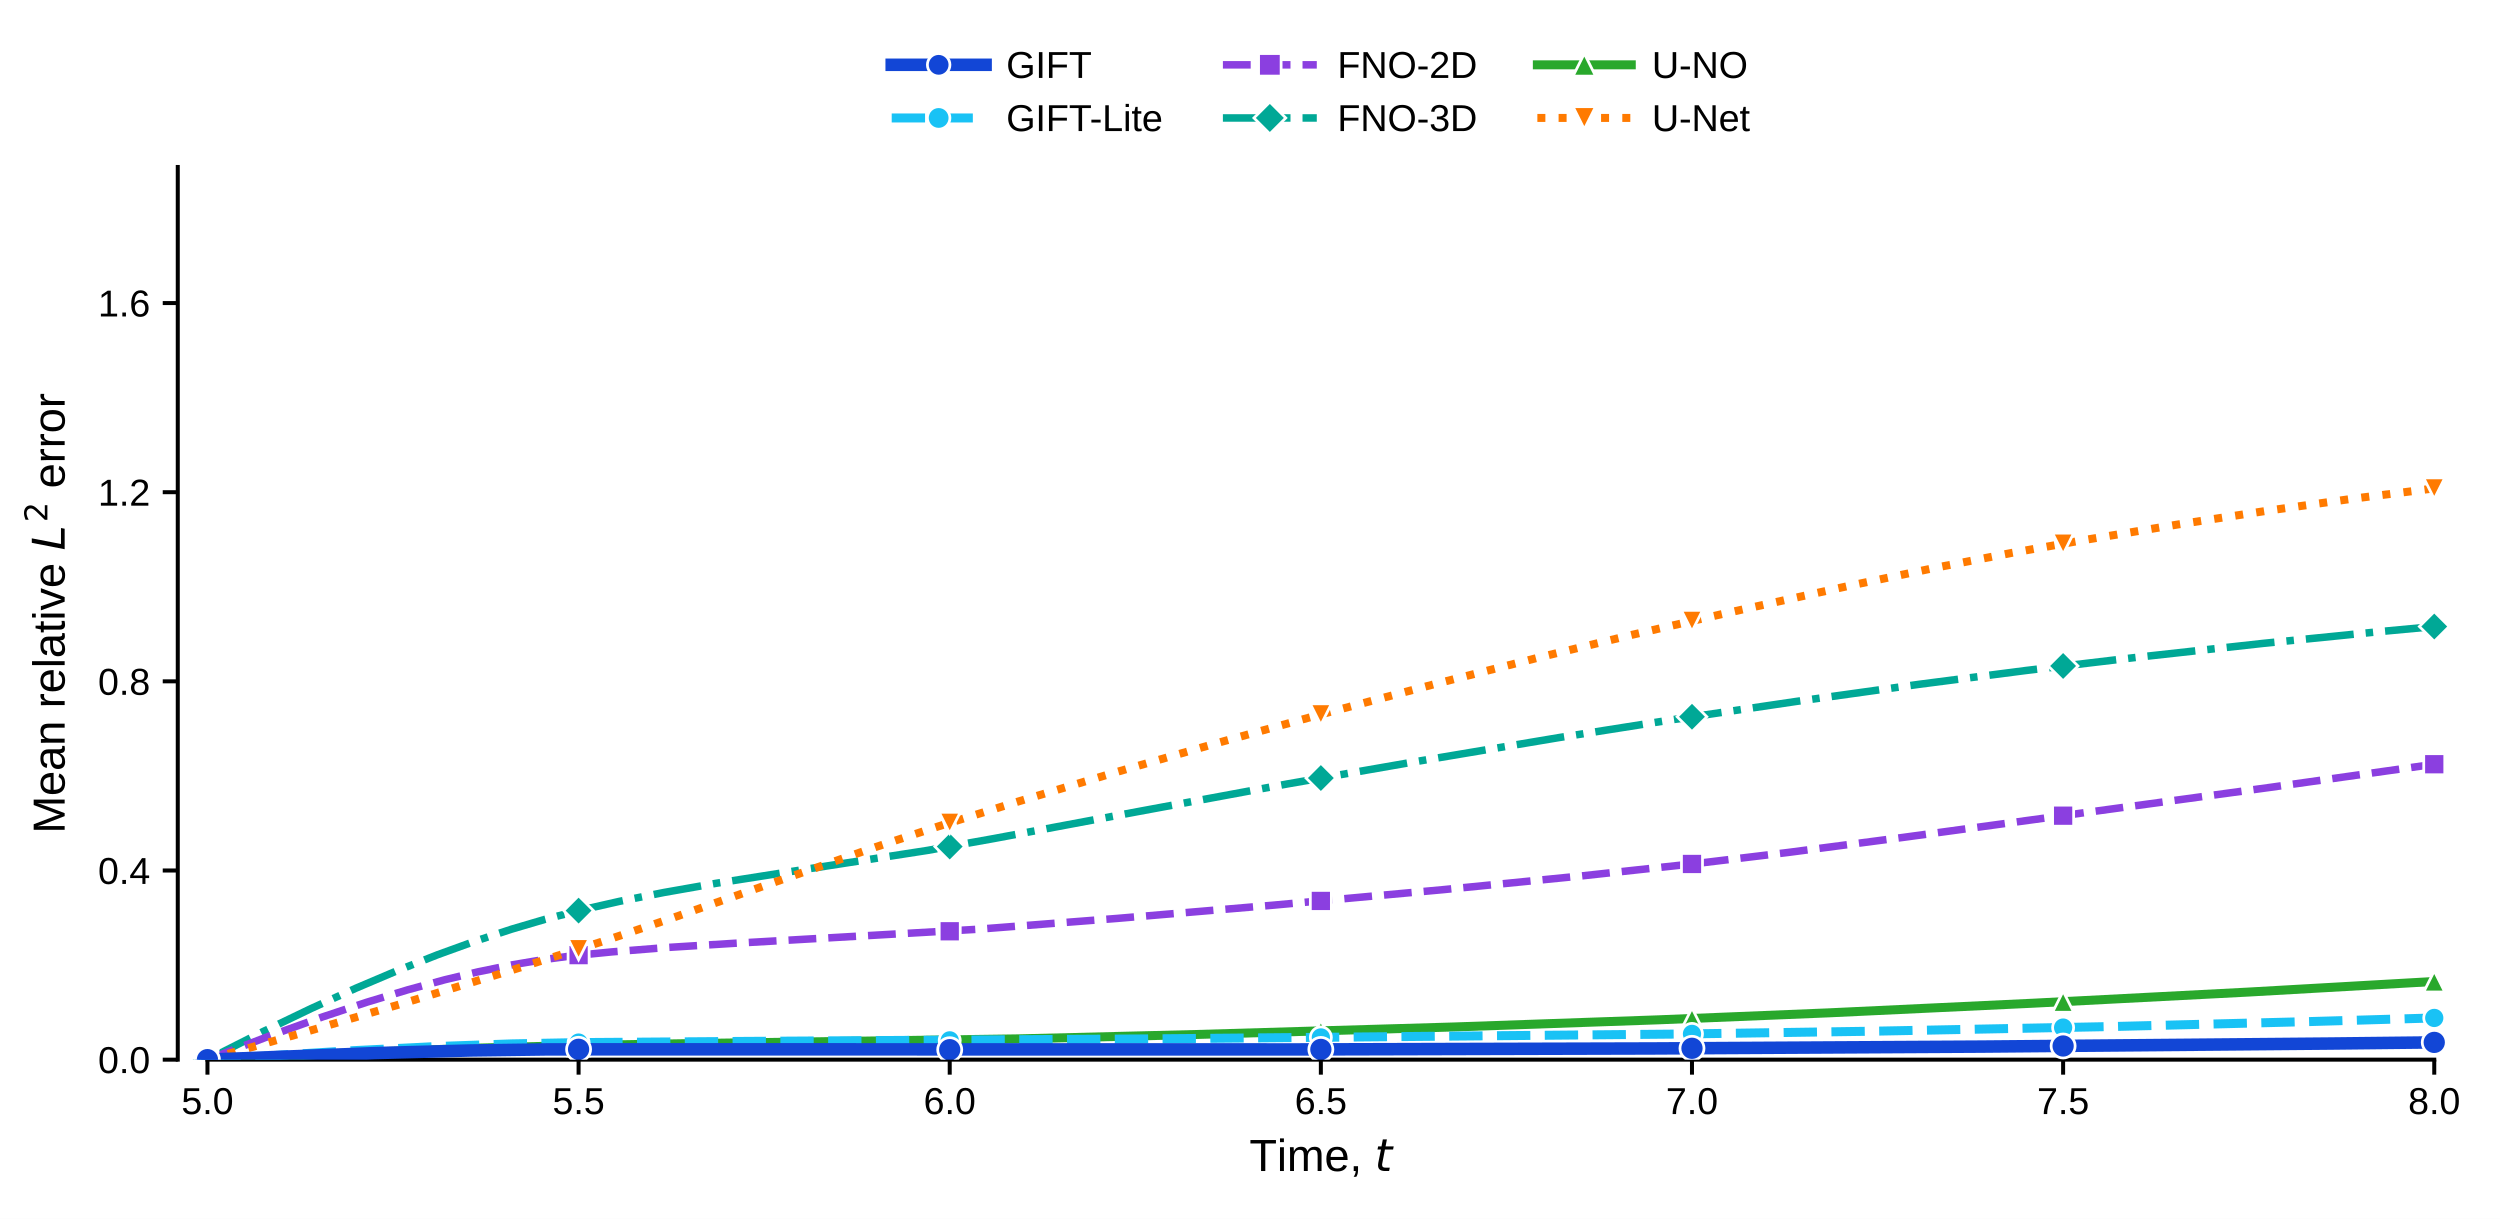
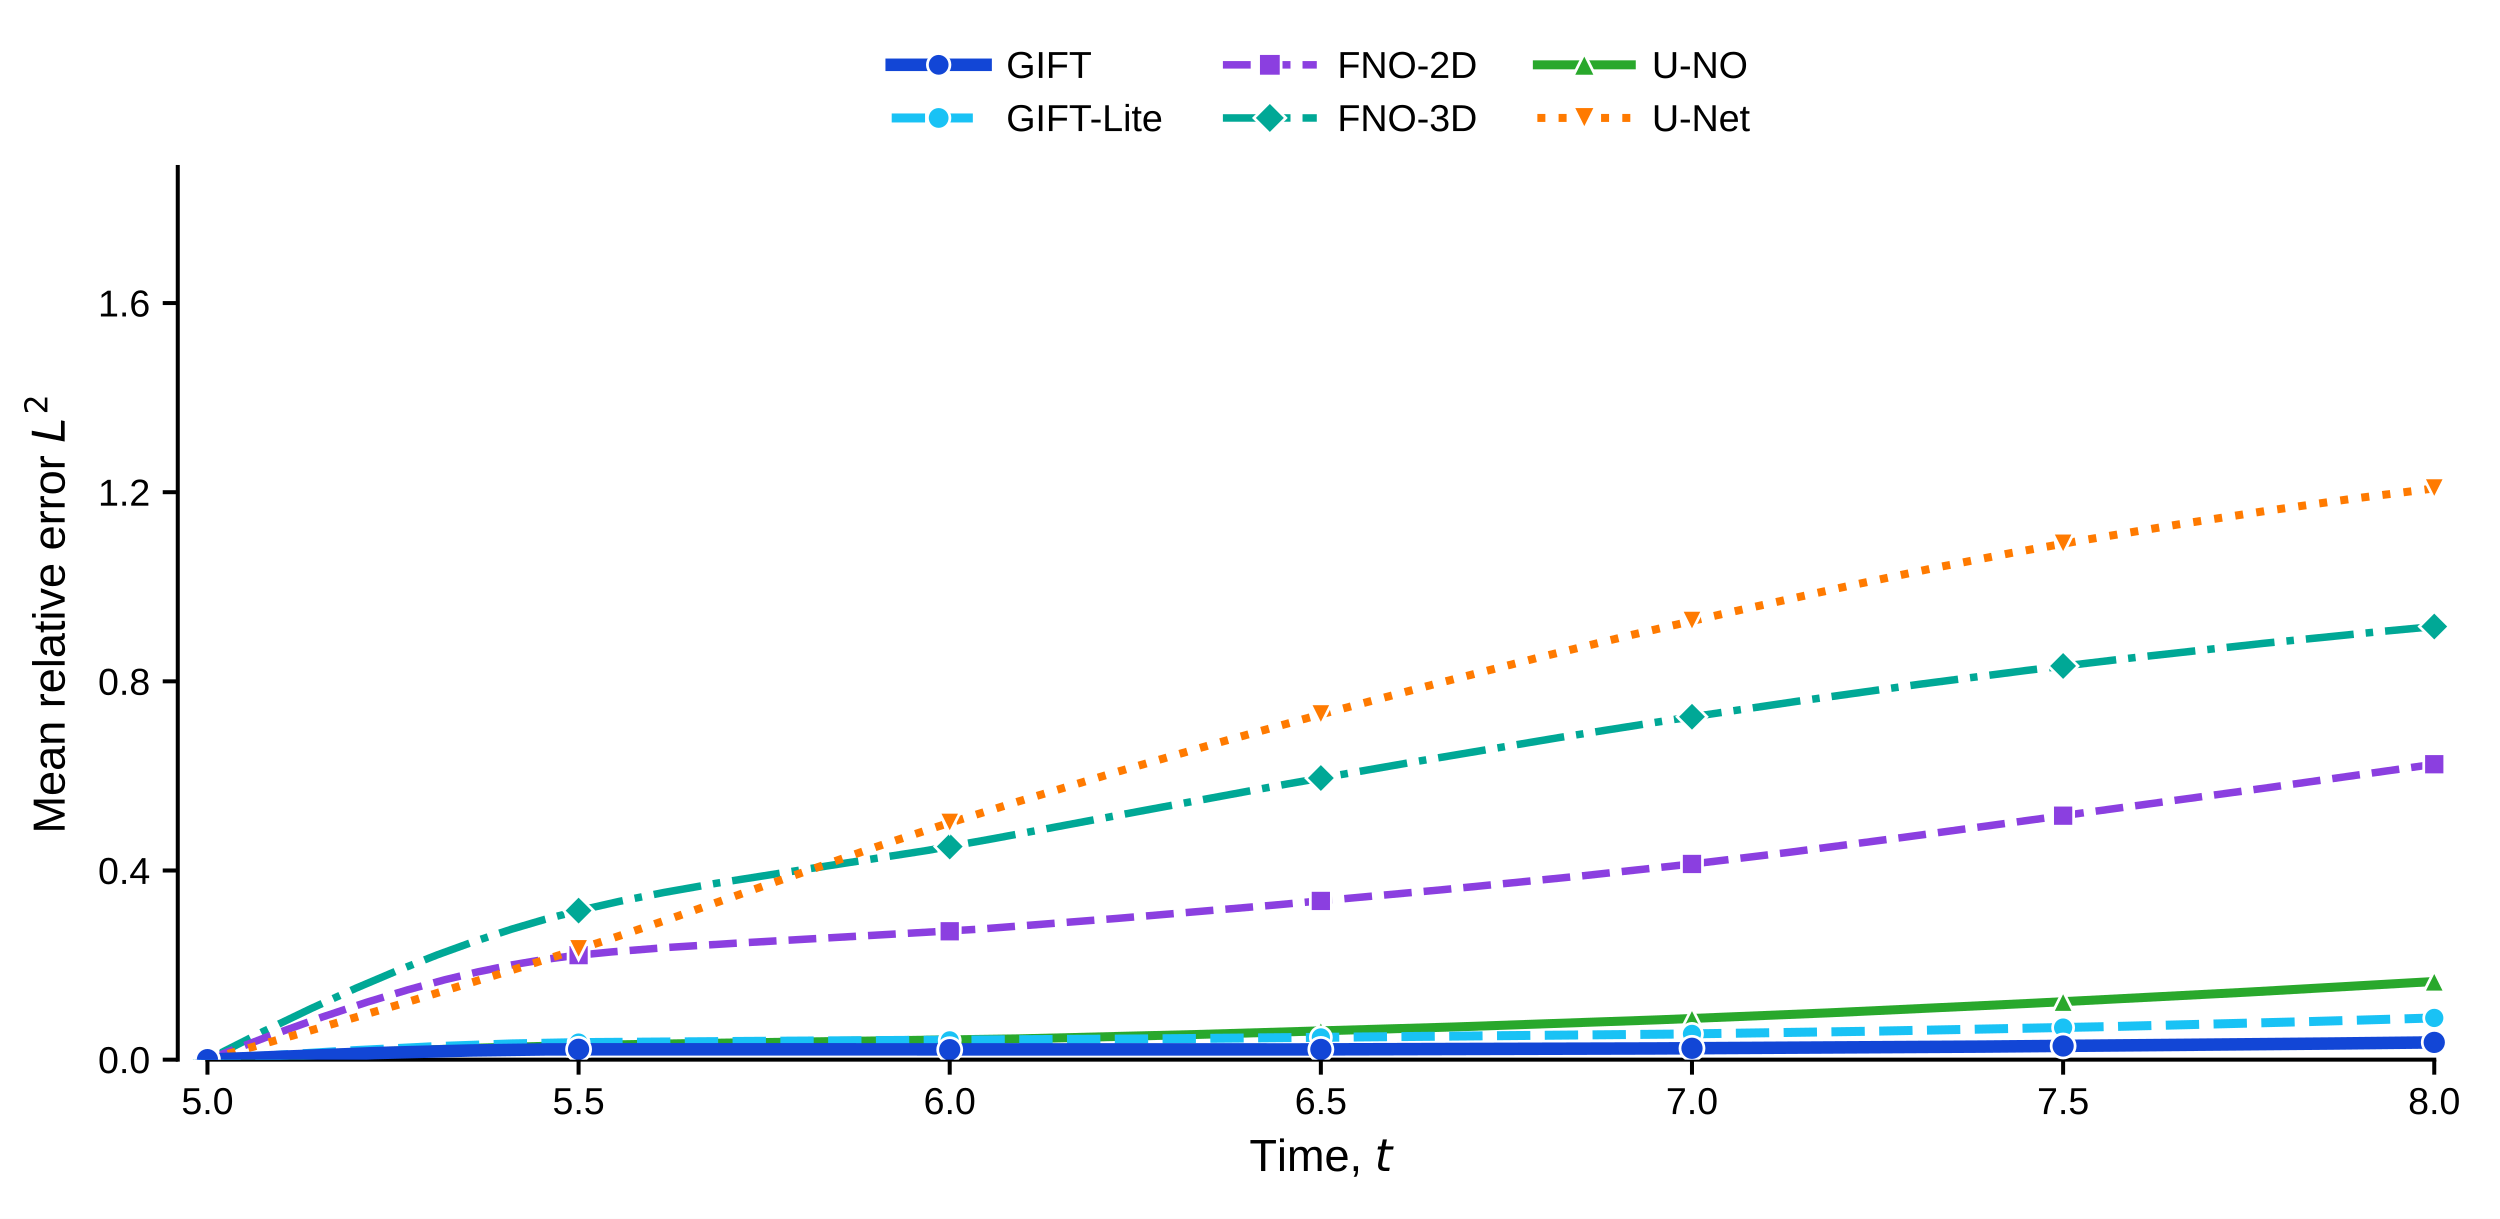
<svg xmlns="http://www.w3.org/2000/svg" xmlns:xlink="http://www.w3.org/1999/xlink" width="499.186pt" height="243.374pt" viewBox="0 0 499.186 243.374" version="1.1">
  <defs>
    <style type="text/css">*{stroke-linejoin: round; stroke-linecap: butt}</style>
  </defs>
  <g id="figure_1">
    <g id="patch_1">
      <path d="M 0 243.374  L 499.186 243.374  L 499.186 0  L 0 0  z " style="fill: #ffffff" />
    </g>
    <g id="axes_1">
      <g id="patch_2">
        <path d="M 35.495 211.584  L 491.986 211.584  L 491.986 33.342  L 35.495 33.342  z " style="fill: #ffffff" />
      </g>
      <g id="matplotlib.axis_1">
        <g id="xtick_1">
          <g id="line2d_1">
            <defs>
-               <path id="maa11f62d49" d="M 0 0  L 0 3  " style="stroke: #000000; stroke-width: 0.8" />
+               <path id="m22b02bd5df" d="M 0 0  L 0 3  " style="stroke: #000000; stroke-width: 0.8" />
            </defs>
            <g>
-               <use xlink:href="#maa11f62d49" x="41.423" y="211.584" style="stroke: #000000; stroke-width: 0.8" />
+               <use xlink:href="#m22b02bd5df" x="41.423" y="211.584" style="stroke: #000000; stroke-width: 0.8" />
            </g>
          </g>
          <g id="text_1">
            <text style="font-size: 7.5px; font-family: 'Arial', 'DejaVu Sans', 'Liberation Sans', sans-serif; text-anchor: middle" x="41.423" y="222.452" transform="rotate(-0 41.42346 222.4525)">5.0</text>
          </g>
        </g>
        <g id="xtick_2">
          <g id="line2d_2">
            <g>
-               <use xlink:href="#maa11f62d49" x="115.529" y="211.584" style="stroke: #000000; stroke-width: 0.8" />
+               <use xlink:href="#m22b02bd5df" x="115.529" y="211.584" style="stroke: #000000; stroke-width: 0.8" />
            </g>
          </g>
          <g id="text_2">
            <text style="font-size: 7.5px; font-family: 'Arial', 'DejaVu Sans', 'Liberation Sans', sans-serif; text-anchor: middle" x="115.529" y="222.452" transform="rotate(-0 115.5292 222.4525)">5.5</text>
          </g>
        </g>
        <g id="xtick_3">
          <g id="line2d_3">
            <g>
-               <use xlink:href="#maa11f62d49" x="189.635" y="211.584" style="stroke: #000000; stroke-width: 0.8" />
+               <use xlink:href="#m22b02bd5df" x="189.635" y="211.584" style="stroke: #000000; stroke-width: 0.8" />
            </g>
          </g>
          <g id="text_3">
            <text style="font-size: 7.5px; font-family: 'Arial', 'DejaVu Sans', 'Liberation Sans', sans-serif; text-anchor: middle" x="189.635" y="222.452" transform="rotate(-0 189.6349 222.4525)">6.0</text>
          </g>
        </g>
        <g id="xtick_4">
          <g id="line2d_4">
            <g>
-               <use xlink:href="#maa11f62d49" x="263.741" y="211.584" style="stroke: #000000; stroke-width: 0.8" />
+               <use xlink:href="#m22b02bd5df" x="263.741" y="211.584" style="stroke: #000000; stroke-width: 0.8" />
            </g>
          </g>
          <g id="text_4">
            <text style="font-size: 7.5px; font-family: 'Arial', 'DejaVu Sans', 'Liberation Sans', sans-serif; text-anchor: middle" x="263.741" y="222.452" transform="rotate(-0 263.7407 222.4525)">6.5</text>
          </g>
        </g>
        <g id="xtick_5">
          <g id="line2d_5">
            <g>
-               <use xlink:href="#maa11f62d49" x="337.846" y="211.584" style="stroke: #000000; stroke-width: 0.8" />
+               <use xlink:href="#m22b02bd5df" x="337.846" y="211.584" style="stroke: #000000; stroke-width: 0.8" />
            </g>
          </g>
          <g id="text_5">
            <text style="font-size: 7.5px; font-family: 'Arial', 'DejaVu Sans', 'Liberation Sans', sans-serif; text-anchor: middle" x="337.846" y="222.452" transform="rotate(-0 337.8464 222.4525)">7.0</text>
          </g>
        </g>
        <g id="xtick_6">
          <g id="line2d_6">
            <g>
-               <use xlink:href="#maa11f62d49" x="411.952" y="211.584" style="stroke: #000000; stroke-width: 0.8" />
+               <use xlink:href="#m22b02bd5df" x="411.952" y="211.584" style="stroke: #000000; stroke-width: 0.8" />
            </g>
          </g>
          <g id="text_6">
            <text style="font-size: 7.5px; font-family: 'Arial', 'DejaVu Sans', 'Liberation Sans', sans-serif; text-anchor: middle" x="411.952" y="222.452" transform="rotate(-0 411.9521 222.4525)">7.5</text>
          </g>
        </g>
        <g id="xtick_7">
          <g id="line2d_7">
            <g>
-               <use xlink:href="#maa11f62d49" x="486.058" y="211.584" style="stroke: #000000; stroke-width: 0.8" />
+               <use xlink:href="#m22b02bd5df" x="486.058" y="211.584" style="stroke: #000000; stroke-width: 0.8" />
            </g>
          </g>
          <g id="text_7">
            <text style="font-size: 7.5px; font-family: 'Arial', 'DejaVu Sans', 'Liberation Sans', sans-serif; text-anchor: middle" x="486.058" y="222.452" transform="rotate(-0 486.0579 222.4525)">8.0</text>
          </g>
        </g>
        <g id="text_8">
          <g transform="translate(249.4757 234.3851)">
            <text>
              <tspan x="0" y="-0.562" style="font-size: 9px; font-family: 'Arial'">T</tspan>
              <tspan x="5.498" y="-0.562" style="font-size: 9px; font-family: 'Arial'">i</tspan>
              <tspan x="7.497" y="-0.562" style="font-size: 9px; font-family: 'Arial'">m</tspan>
              <tspan x="14.994" y="-0.562" style="font-size: 9px; font-family: 'Arial'">e</tspan>
              <tspan x="20" y="-0.562" style="font-size: 9px; font-family: 'Arial'">,</tspan>
              <tspan x="22.5" y="-0.562" style="font-size: 9px; font-family: 'Arial'"> </tspan>
              <tspan x="25" y="-0.562" style="font-style: oblique; font-size: 9px; font-family: 'DejaVu Sans'">t</tspan>
            </text>
          </g>
        </g>
      </g>
      <g id="matplotlib.axis_2">
        <g id="ytick_1">
          <g id="line2d_8">
            <defs>
-               <path id="m02c11fdcc1" d="M 0 0  L -3 0  " style="stroke: #000000; stroke-width: 0.8" />
+               <path id="m29769aee09" d="M 0 0  L -3 0  " style="stroke: #000000; stroke-width: 0.8" />
            </defs>
            <g>
-               <use xlink:href="#m02c11fdcc1" x="35.495" y="211.584" style="stroke: #000000; stroke-width: 0.8" />
+               <use xlink:href="#m29769aee09" x="35.495" y="211.584" style="stroke: #000000; stroke-width: 0.8" />
            </g>
          </g>
          <g id="text_9">
            <text style="font-size: 7.5px; font-family: 'Arial', 'DejaVu Sans', 'Liberation Sans', sans-serif; text-anchor: end" x="29.995" y="214.268" transform="rotate(-0 29.995 214.2683)">0.0</text>
          </g>
        </g>
        <g id="ytick_2">
          <g id="line2d_9">
            <g>
-               <use xlink:href="#m02c11fdcc1" x="35.495" y="173.816" style="stroke: #000000; stroke-width: 0.8" />
+               <use xlink:href="#m29769aee09" x="35.495" y="173.816" style="stroke: #000000; stroke-width: 0.8" />
            </g>
          </g>
          <g id="text_10">
            <text style="font-size: 7.5px; font-family: 'Arial', 'DejaVu Sans', 'Liberation Sans', sans-serif; text-anchor: end" x="29.995" y="176.501" transform="rotate(-0 29.995 176.5005)">0.4</text>
          </g>
        </g>
        <g id="ytick_3">
          <g id="line2d_10">
            <g>
-               <use xlink:href="#m02c11fdcc1" x="35.495" y="136.049" style="stroke: #000000; stroke-width: 0.8" />
+               <use xlink:href="#m29769aee09" x="35.495" y="136.049" style="stroke: #000000; stroke-width: 0.8" />
            </g>
          </g>
          <g id="text_11">
            <text style="font-size: 7.5px; font-family: 'Arial', 'DejaVu Sans', 'Liberation Sans', sans-serif; text-anchor: end" x="29.995" y="138.733" transform="rotate(-0 29.995 138.7328)">0.8</text>
          </g>
        </g>
        <g id="ytick_4">
          <g id="line2d_11">
            <g>
-               <use xlink:href="#m02c11fdcc1" x="35.495" y="98.281" style="stroke: #000000; stroke-width: 0.8" />
+               <use xlink:href="#m29769aee09" x="35.495" y="98.281" style="stroke: #000000; stroke-width: 0.8" />
            </g>
          </g>
          <g id="text_12">
            <text style="font-size: 7.5px; font-family: 'Arial', 'DejaVu Sans', 'Liberation Sans', sans-serif; text-anchor: end" x="29.995" y="100.965" transform="rotate(-0 29.995 100.965)">1.2</text>
          </g>
        </g>
        <g id="ytick_5">
          <g id="line2d_12">
            <g>
-               <use xlink:href="#m02c11fdcc1" x="35.495" y="60.513" style="stroke: #000000; stroke-width: 0.8" />
+               <use xlink:href="#m29769aee09" x="35.495" y="60.513" style="stroke: #000000; stroke-width: 0.8" />
            </g>
          </g>
          <g id="text_13">
            <text style="font-size: 7.5px; font-family: 'Arial', 'DejaVu Sans', 'Liberation Sans', sans-serif; text-anchor: end" x="29.995" y="63.197" transform="rotate(-0 29.995 63.19728)">1.6</text>
          </g>
        </g>
        <g id="text_14">
          <g transform="translate(13.78125 166.4279) rotate(-90)">
            <text>
              <tspan x="0" y="-0.873" style="font-size: 9px; font-family: 'Arial'">M</tspan>
              <tspan x="7.497" y="-0.873" style="font-size: 9px; font-family: 'Arial'">e</tspan>
              <tspan x="12.502" y="-0.873" style="font-size: 9px; font-family: 'Arial'">a</tspan>
              <tspan x="17.508" y="-0.873" style="font-size: 9px; font-family: 'Arial'">n</tspan>
              <tspan x="22.513" y="-0.873" style="font-size: 9px; font-family: 'Arial'"> </tspan>
              <tspan x="25.014" y="-0.873" style="font-size: 9px; font-family: 'Arial'">r</tspan>
              <tspan x="28.011" y="-0.873" style="font-size: 9px; font-family: 'Arial'">e</tspan>
              <tspan x="33.016" y="-0.873" style="font-size: 9px; font-family: 'Arial'">l</tspan>
              <tspan x="35.016" y="-0.873" style="font-size: 9px; font-family: 'Arial'">a</tspan>
              <tspan x="40.021" y="-0.873" style="font-size: 9px; font-family: 'Arial'">t</tspan>
              <tspan x="42.521" y="-0.873" style="font-size: 9px; font-family: 'Arial'">i</tspan>
              <tspan x="44.521" y="-0.873" style="font-size: 9px; font-family: 'Arial'">v</tspan>
              <tspan x="49.021" y="-0.873" style="font-size: 9px; font-family: 'Arial'">e</tspan>
              <tspan x="54.026" y="-0.873" style="font-size: 9px; font-family: 'Arial'"> </tspan>
-               <tspan x="66.427" y="-0.873" style="font-size: 9px; font-family: 'Arial'"> </tspan>
-               <tspan x="68.927" y="-0.873" style="font-size: 9px; font-family: 'Arial'">e</tspan>
-               <tspan x="73.933" y="-0.873" style="font-size: 9px; font-family: 'Arial'">r</tspan>
-               <tspan x="76.93" y="-0.873" style="font-size: 9px; font-family: 'Arial'">r</tspan>
-               <tspan x="79.927" y="-0.873" style="font-size: 9px; font-family: 'Arial'">o</tspan>
-               <tspan x="84.932" y="-0.873" style="font-size: 9px; font-family: 'Arial'">r</tspan>
-               <tspan x="56.527" y="-0.873" style="font-style: oblique; font-size: 9px; font-family: 'DejaVu Sans'">L</tspan>
-               <tspan x="62.173" y="-4.319" style="font-size: 6.3px; font-family: 'DejaVu Sans'">2</tspan>
+               <tspan x="56.527" y="-0.873" style="font-size: 9px; font-family: 'Arial'">e</tspan>
+               <tspan x="61.532" y="-0.873" style="font-size: 9px; font-family: 'Arial'">r</tspan>
+               <tspan x="64.529" y="-0.873" style="font-size: 9px; font-family: 'Arial'">r</tspan>
+               <tspan x="67.526" y="-0.873" style="font-size: 9px; font-family: 'Arial'">o</tspan>
+               <tspan x="72.532" y="-0.873" style="font-size: 9px; font-family: 'Arial'">r</tspan>
+               <tspan x="75.529" y="-0.873" style="font-size: 9px; font-family: 'Arial'"> </tspan>
+               <tspan x="78.029" y="-0.873" style="font-style: oblique; font-size: 9px; font-family: 'DejaVu Sans'">L</tspan>
+               <tspan x="83.675" y="-4.319" style="font-size: 6.3px; font-family: 'DejaVu Sans'">2</tspan>
            </text>
          </g>
        </g>
      </g>
      <g id="patch_3">
        <path d="M 35.495 211.584  L 35.495 33.342  " style="fill: none; stroke: #000000; stroke-width: 0.8; stroke-linejoin: miter; stroke-linecap: square" />
      </g>
      <g id="patch_4">
        <path d="M 41.423 211.584  L 486.058 211.584  " style="fill: none; stroke: #000000; stroke-width: 0.8; stroke-linejoin: miter; stroke-linecap: square" />
      </g>
      <g id="line2d_13">
-         <path d="M 41.423 211.584  L 52.539 205.974  L 62.173 201.351  L 71.066 197.32  L 79.217 193.857  L 87.369 190.641  L 94.78 187.957  L 102.19 185.521  L 108.86 183.557  L 115.529 181.825  L 123.681 179.978  L 132.574 178.205  L 142.948 176.379  L 156.287 174.279  L 185.189 169.804  L 198.528 167.422  L 227.429 162.014  L 257.071 156.53  L 282.267 152.144  L 311.168 147.296  L 333.4 143.788  L 358.596 140.068  L 383.051 136.658  L 404.542 133.879  L 426.773 131.239  L 451.969 128.458  L 475.683 126.069  L 486.058 125.1  L 486.058 125.1  " clip-path="url(#p9f863df97d)" style="fill: none; stroke-dasharray: 9.6,2.4,1.5,2.4; stroke-dashoffset: 0; stroke: #00a896; stroke-width: 1.5" />
+         <path d="M 41.423 211.584  L 52.539 205.974  L 62.173 201.351  L 71.066 197.32  L 79.217 193.857  L 87.369 190.641  L 94.78 187.957  L 102.19 185.521  L 108.86 183.557  L 115.529 181.825  L 123.681 179.978  L 132.574 178.205  L 142.948 176.379  L 156.287 174.279  L 185.189 169.804  L 198.528 167.422  L 227.429 162.014  L 257.071 156.53  L 282.267 152.144  L 311.168 147.296  L 333.4 143.788  L 358.596 140.068  L 383.051 136.658  L 404.542 133.879  L 426.773 131.239  L 451.969 128.458  L 475.683 126.069  L 486.058 125.1  L 486.058 125.1  " clip-path="url(#pce992c8182)" style="fill: none; stroke-dasharray: 9.6,2.4,1.5,2.4; stroke-dashoffset: 0; stroke: #00a896; stroke-width: 1.5" />
      </g>
      <g id="line2d_14">
        <defs>
-           <path id="m285b2cc2bb" d="M 0 2.97  L 2.97 0  L 0 -2.97  L -2.97 0  z " style="stroke: #ffffff; stroke-width: 0.55; stroke-linejoin: miter" />
-         </defs>
-         <g clip-path="url(#p9f863df97d)">
-           <use xlink:href="#m285b2cc2bb" x="41.423" y="211.584" style="fill: #00a896; stroke: #ffffff; stroke-width: 0.55; stroke-linejoin: miter" />
-           <use xlink:href="#m285b2cc2bb" x="115.529" y="181.825" style="fill: #00a896; stroke: #ffffff; stroke-width: 0.55; stroke-linejoin: miter" />
-           <use xlink:href="#m285b2cc2bb" x="189.635" y="169.031" style="fill: #00a896; stroke: #ffffff; stroke-width: 0.55; stroke-linejoin: miter" />
-           <use xlink:href="#m285b2cc2bb" x="263.741" y="155.353" style="fill: #00a896; stroke: #ffffff; stroke-width: 0.55; stroke-linejoin: miter" />
-           <use xlink:href="#m285b2cc2bb" x="337.846" y="143.117" style="fill: #00a896; stroke: #ffffff; stroke-width: 0.55; stroke-linejoin: miter" />
-           <use xlink:href="#m285b2cc2bb" x="411.952" y="132.977" style="fill: #00a896; stroke: #ffffff; stroke-width: 0.55; stroke-linejoin: miter" />
-           <use xlink:href="#m285b2cc2bb" x="486.058" y="125.1" style="fill: #00a896; stroke: #ffffff; stroke-width: 0.55; stroke-linejoin: miter" />
+           <path id="m4f28653e1f" d="M 0 2.97  L 2.97 0  L 0 -2.97  L -2.97 0  z " style="stroke: #ffffff; stroke-width: 0.55; stroke-linejoin: miter" />
+         </defs>
+         <g clip-path="url(#pce992c8182)">
+           <use xlink:href="#m4f28653e1f" x="41.423" y="211.584" style="fill: #00a896; stroke: #ffffff; stroke-width: 0.55; stroke-linejoin: miter" />
+           <use xlink:href="#m4f28653e1f" x="115.529" y="181.825" style="fill: #00a896; stroke: #ffffff; stroke-width: 0.55; stroke-linejoin: miter" />
+           <use xlink:href="#m4f28653e1f" x="189.635" y="169.031" style="fill: #00a896; stroke: #ffffff; stroke-width: 0.55; stroke-linejoin: miter" />
+           <use xlink:href="#m4f28653e1f" x="263.741" y="155.353" style="fill: #00a896; stroke: #ffffff; stroke-width: 0.55; stroke-linejoin: miter" />
+           <use xlink:href="#m4f28653e1f" x="337.846" y="143.117" style="fill: #00a896; stroke: #ffffff; stroke-width: 0.55; stroke-linejoin: miter" />
+           <use xlink:href="#m4f28653e1f" x="411.952" y="132.977" style="fill: #00a896; stroke: #ffffff; stroke-width: 0.55; stroke-linejoin: miter" />
+           <use xlink:href="#m4f28653e1f" x="486.058" y="125.1" style="fill: #00a896; stroke: #ffffff; stroke-width: 0.55; stroke-linejoin: miter" />
        </g>
      </g>
      <g id="line2d_15">
-         <path d="M 41.423 211.584  L 54.021 206.778  L 64.396 203.056  L 73.289 200.102  L 81.441 197.634  L 88.851 195.625  L 95.521 194.033  L 102.19 192.669  L 108.119 191.666  L 114.047 190.876  L 122.199 190.066  L 133.315 189.181  L 146.654 188.35  L 194.822 185.575  L 222.983 183.391  L 254.107 180.751  L 288.196 177.638  L 315.615 174.917  L 339.329 172.345  L 357.114 170.204  L 380.087 167.195  L 453.451 157.196  L 486.058 152.597  L 486.058 152.597  " clip-path="url(#p9f863df97d)" style="fill: none; stroke-dasharray: 5.55,2.4; stroke-dashoffset: 0; stroke: #8b3fe0; stroke-width: 1.5" />
+         <path d="M 41.423 211.584  L 54.021 206.778  L 64.396 203.056  L 73.289 200.102  L 81.441 197.634  L 88.851 195.625  L 95.521 194.033  L 102.19 192.669  L 108.119 191.666  L 114.047 190.876  L 122.199 190.066  L 133.315 189.181  L 146.654 188.35  L 194.822 185.575  L 222.983 183.391  L 254.107 180.751  L 288.196 177.638  L 315.615 174.917  L 339.329 172.345  L 357.114 170.204  L 380.087 167.195  L 453.451 157.196  L 486.058 152.597  L 486.058 152.597  " clip-path="url(#pce992c8182)" style="fill: none; stroke-dasharray: 5.55,2.4; stroke-dashoffset: 0; stroke: #8b3fe0; stroke-width: 1.5" />
      </g>
      <g id="legend_1">
        <g id="line2d_16">
          <path d="M 178.051 12.943  L 187.426 12.943  L 196.801 12.943  " style="fill: none; stroke: #1246d6; stroke-width: 2.5; stroke-linecap: square" />
          <defs>
-             <path id="me63959446c" d="M 0 2.25  C 0.597 2.25 1.169 2.013 1.591 1.591  C 2.013 1.169 2.25 0.597 2.25 0  C 2.25 -0.597 2.013 -1.169 1.591 -1.591  C 1.169 -2.013 0.597 -2.25 0 -2.25  C -0.597 -2.25 -1.169 -2.013 -1.591 -1.591  C -2.013 -1.169 -2.25 -0.597 -2.25 0  C -2.25 0.597 -2.013 1.169 -1.591 1.591  C -1.169 2.013 -0.597 2.25 0 2.25  z " style="stroke: #ffffff; stroke-width: 0.55" />
-           </defs>
-           <g>
-             <use xlink:href="#me63959446c" x="187.426" y="12.943" style="fill: #1246d6; stroke: #ffffff; stroke-width: 0.55" />
+             <path id="mfd92c2f938" d="M 0 2.25  C 0.597 2.25 1.169 2.013 1.591 1.591  C 2.013 1.169 2.25 0.597 2.25 0  C 2.25 -0.597 2.013 -1.169 1.591 -1.591  C 1.169 -2.013 0.597 -2.25 0 -2.25  C -0.597 -2.25 -1.169 -2.013 -1.591 -1.591  C -2.013 -1.169 -2.25 -0.597 -2.25 0  C -2.25 0.597 -2.013 1.169 -1.591 1.591  C -1.169 2.013 -0.597 2.25 0 2.25  z " style="stroke: #ffffff; stroke-width: 0.55" />
+           </defs>
+           <g>
+             <use xlink:href="#mfd92c2f938" x="187.426" y="12.943" style="fill: #1246d6; stroke: #ffffff; stroke-width: 0.55" />
          </g>
        </g>
        <g id="text_15">
          <text style="font-size: 7.5px; font-family: 'Arial', 'DejaVu Sans', 'Liberation Sans', sans-serif; text-anchor: start" x="200.926" y="15.568" transform="rotate(-0 200.9258 15.56836)">GIFT</text>
        </g>
        <g id="line2d_17">
          <path d="M 178.051 23.552  L 187.426 23.552  L 196.801 23.552  " style="fill: none; stroke-dasharray: 6.66,2.88; stroke-dashoffset: 0; stroke: #19c2f5; stroke-width: 1.8" />
          <defs>
-             <path id="mf98e8697db" d="M 0 2.25  C 0.597 2.25 1.169 2.013 1.591 1.591  C 2.013 1.169 2.25 0.597 2.25 0  C 2.25 -0.597 2.013 -1.169 1.591 -1.591  C 1.169 -2.013 0.597 -2.25 0 -2.25  C -0.597 -2.25 -1.169 -2.013 -1.591 -1.591  C -2.013 -1.169 -2.25 -0.597 -2.25 0  C -2.25 0.597 -2.013 1.169 -1.591 1.591  C -1.169 2.013 -0.597 2.25 0 2.25  z " style="stroke: #ffffff; stroke-width: 0.55" />
-           </defs>
-           <g>
-             <use xlink:href="#mf98e8697db" x="187.426" y="23.552" style="fill: #19c2f5; stroke: #ffffff; stroke-width: 0.55" />
+             <path id="mc622618b9a" d="M 0 2.25  C 0.597 2.25 1.169 2.013 1.591 1.591  C 2.013 1.169 2.25 0.597 2.25 0  C 2.25 -0.597 2.013 -1.169 1.591 -1.591  C 1.169 -2.013 0.597 -2.25 0 -2.25  C -0.597 -2.25 -1.169 -2.013 -1.591 -1.591  C -2.013 -1.169 -2.25 -0.597 -2.25 0  C -2.25 0.597 -2.013 1.169 -1.591 1.591  C -1.169 2.013 -0.597 2.25 0 2.25  z " style="stroke: #ffffff; stroke-width: 0.55" />
+           </defs>
+           <g>
+             <use xlink:href="#mc622618b9a" x="187.426" y="23.552" style="fill: #19c2f5; stroke: #ffffff; stroke-width: 0.55" />
          </g>
        </g>
        <g id="text_16">
          <text style="font-size: 7.5px; font-family: 'Arial', 'DejaVu Sans', 'Liberation Sans', sans-serif; text-anchor: start" x="200.926" y="26.177" transform="rotate(-0 200.9258 26.17734)">GIFT-Lite</text>
        </g>
        <g id="line2d_18">
          <path d="M 244.181 12.943  L 253.556 12.943  L 262.931 12.943  " style="fill: none; stroke-dasharray: 5.55,2.4; stroke-dashoffset: 0; stroke: #8b3fe0; stroke-width: 1.5" />
          <defs>
-             <path id="m68faf9da1d" d="M -2.25 2.25  L 2.25 2.25  L 2.25 -2.25  L -2.25 -2.25  z " style="stroke: #ffffff; stroke-width: 0.55; stroke-linejoin: miter" />
-           </defs>
-           <g>
-             <use xlink:href="#m68faf9da1d" x="253.556" y="12.943" style="fill: #8b3fe0; stroke: #ffffff; stroke-width: 0.55; stroke-linejoin: miter" />
+             <path id="m1981d021ee" d="M -2.25 2.25  L 2.25 2.25  L 2.25 -2.25  L -2.25 -2.25  z " style="stroke: #ffffff; stroke-width: 0.55; stroke-linejoin: miter" />
+           </defs>
+           <g>
+             <use xlink:href="#m1981d021ee" x="253.556" y="12.943" style="fill: #8b3fe0; stroke: #ffffff; stroke-width: 0.55; stroke-linejoin: miter" />
          </g>
        </g>
        <g id="text_17">
          <text style="font-size: 7.5px; font-family: 'Arial', 'DejaVu Sans', 'Liberation Sans', sans-serif; text-anchor: start" x="267.056" y="15.568" transform="rotate(-0 267.0559 15.56836)">FNO-2D</text>
        </g>
        <g id="line2d_19">
          <path d="M 244.181 23.552  L 253.556 23.552  L 262.931 23.552  " style="fill: none; stroke-dasharray: 9.6,2.4,1.5,2.4; stroke-dashoffset: 0; stroke: #00a896; stroke-width: 1.5" />
          <defs>
-             <path id="mdf52d9ffad" d="M 0 3.182  L 3.182 0  L 0 -3.182  L -3.182 0  z " style="stroke: #ffffff; stroke-width: 0.55; stroke-linejoin: miter" />
-           </defs>
-           <g>
-             <use xlink:href="#mdf52d9ffad" x="253.556" y="23.552" style="fill: #00a896; stroke: #ffffff; stroke-width: 0.55; stroke-linejoin: miter" />
+             <path id="m556ddfda8f" d="M 0 3.182  L 3.182 0  L 0 -3.182  L -3.182 0  z " style="stroke: #ffffff; stroke-width: 0.55; stroke-linejoin: miter" />
+           </defs>
+           <g>
+             <use xlink:href="#m556ddfda8f" x="253.556" y="23.552" style="fill: #00a896; stroke: #ffffff; stroke-width: 0.55; stroke-linejoin: miter" />
          </g>
        </g>
        <g id="text_18">
          <text style="font-size: 7.5px; font-family: 'Arial', 'DejaVu Sans', 'Liberation Sans', sans-serif; text-anchor: start" x="267.056" y="26.177" transform="rotate(-0 267.0559 26.17734)">FNO-3D</text>
        </g>
        <g id="line2d_20">
          <path d="M 306.971 12.943  L 316.346 12.943  L 325.721 12.943  " style="fill: none; stroke: #29a82c; stroke-width: 1.8; stroke-linecap: square" />
          <defs>
-             <path id="m3c74794394" d="M 0 -2.25  L -2.25 2.25  L 2.25 2.25  z " style="stroke: #ffffff; stroke-width: 0.55; stroke-linejoin: miter" />
-           </defs>
-           <g>
-             <use xlink:href="#m3c74794394" x="316.346" y="12.943" style="fill: #29a82c; stroke: #ffffff; stroke-width: 0.55; stroke-linejoin: miter" />
+             <path id="m7cc0bf6067" d="M 0 -2.25  L -2.25 2.25  L 2.25 2.25  z " style="stroke: #ffffff; stroke-width: 0.55; stroke-linejoin: miter" />
+           </defs>
+           <g>
+             <use xlink:href="#m7cc0bf6067" x="316.346" y="12.943" style="fill: #29a82c; stroke: #ffffff; stroke-width: 0.55; stroke-linejoin: miter" />
          </g>
        </g>
        <g id="text_19">
          <text style="font-size: 7.5px; font-family: 'Arial', 'DejaVu Sans', 'Liberation Sans', sans-serif; text-anchor: start" x="329.846" y="15.568" transform="rotate(-0 329.8461 15.56836)">U-NO</text>
        </g>
        <g id="line2d_21">
          <path d="M 306.971 23.552  L 316.346 23.552  L 325.721 23.552  " style="fill: none; stroke-dasharray: 1.6,2.64; stroke-dashoffset: 0; stroke: #ff7a00; stroke-width: 1.6" />
          <defs>
-             <path id="m8b2d109cc1" d="M -0 2.25  L 2.25 -2.25  L -2.25 -2.25  z " style="stroke: #ffffff; stroke-width: 0.55; stroke-linejoin: miter" />
-           </defs>
-           <g>
-             <use xlink:href="#m8b2d109cc1" x="316.346" y="23.552" style="fill: #ff7a00; stroke: #ffffff; stroke-width: 0.55; stroke-linejoin: miter" />
+             <path id="mf60da71785" d="M -0 2.25  L 2.25 -2.25  L -2.25 -2.25  z " style="stroke: #ffffff; stroke-width: 0.55; stroke-linejoin: miter" />
+           </defs>
+           <g>
+             <use xlink:href="#mf60da71785" x="316.346" y="23.552" style="fill: #ff7a00; stroke: #ffffff; stroke-width: 0.55; stroke-linejoin: miter" />
          </g>
        </g>
        <g id="text_20">
          <text style="font-size: 7.5px; font-family: 'Arial', 'DejaVu Sans', 'Liberation Sans', sans-serif; text-anchor: start" x="329.846" y="26.177" transform="rotate(-0 329.8461 26.17734)">U-Net</text>
        </g>
      </g>
      <g id="line2d_22">
        <defs>
-           <path id="m1edc67a731" d="M -2.1 2.1  L 2.1 2.1  L 2.1 -2.1  L -2.1 -2.1  z " style="stroke: #ffffff; stroke-width: 0.55; stroke-linejoin: miter" />
-         </defs>
-         <g clip-path="url(#p9f863df97d)">
-           <use xlink:href="#m1edc67a731" x="41.423" y="211.584" style="fill: #8b3fe0; stroke: #ffffff; stroke-width: 0.55; stroke-linejoin: miter" />
-           <use xlink:href="#m1edc67a731" x="115.529" y="190.714" style="fill: #8b3fe0; stroke: #ffffff; stroke-width: 0.55; stroke-linejoin: miter" />
-           <use xlink:href="#m1edc67a731" x="189.635" y="185.952" style="fill: #8b3fe0; stroke: #ffffff; stroke-width: 0.55; stroke-linejoin: miter" />
-           <use xlink:href="#m1edc67a731" x="263.741" y="179.894" style="fill: #8b3fe0; stroke: #ffffff; stroke-width: 0.55; stroke-linejoin: miter" />
-           <use xlink:href="#m1edc67a731" x="337.846" y="172.513" style="fill: #8b3fe0; stroke: #ffffff; stroke-width: 0.55; stroke-linejoin: miter" />
-           <use xlink:href="#m1edc67a731" x="411.952" y="162.871" style="fill: #8b3fe0; stroke: #ffffff; stroke-width: 0.55; stroke-linejoin: miter" />
-           <use xlink:href="#m1edc67a731" x="486.058" y="152.597" style="fill: #8b3fe0; stroke: #ffffff; stroke-width: 0.55; stroke-linejoin: miter" />
+           <path id="md74c7527f4" d="M -2.1 2.1  L 2.1 2.1  L 2.1 -2.1  L -2.1 -2.1  z " style="stroke: #ffffff; stroke-width: 0.55; stroke-linejoin: miter" />
+         </defs>
+         <g clip-path="url(#pce992c8182)">
+           <use xlink:href="#md74c7527f4" x="41.423" y="211.584" style="fill: #8b3fe0; stroke: #ffffff; stroke-width: 0.55; stroke-linejoin: miter" />
+           <use xlink:href="#md74c7527f4" x="115.529" y="190.714" style="fill: #8b3fe0; stroke: #ffffff; stroke-width: 0.55; stroke-linejoin: miter" />
+           <use xlink:href="#md74c7527f4" x="189.635" y="185.952" style="fill: #8b3fe0; stroke: #ffffff; stroke-width: 0.55; stroke-linejoin: miter" />
+           <use xlink:href="#md74c7527f4" x="263.741" y="179.894" style="fill: #8b3fe0; stroke: #ffffff; stroke-width: 0.55; stroke-linejoin: miter" />
+           <use xlink:href="#md74c7527f4" x="337.846" y="172.513" style="fill: #8b3fe0; stroke: #ffffff; stroke-width: 0.55; stroke-linejoin: miter" />
+           <use xlink:href="#md74c7527f4" x="411.952" y="162.871" style="fill: #8b3fe0; stroke: #ffffff; stroke-width: 0.55; stroke-linejoin: miter" />
+           <use xlink:href="#md74c7527f4" x="486.058" y="152.597" style="fill: #8b3fe0; stroke: #ffffff; stroke-width: 0.55; stroke-linejoin: miter" />
        </g>
      </g>
      <g id="line2d_23">
-         <path d="M 41.423 211.584  L 60.691 206.152  L 80.699 200.279  L 101.449 193.952  L 120.717 187.857  L 133.315 183.623  L 152.582 176.879  L 174.814 169.142  L 187.412 164.991  L 203.715 159.92  L 222.983 154.141  L 242.991 148.375  L 263 142.841  L 286.713 136.533  L 307.463 131.238  L 325.989 126.732  L 344.516 122.46  L 368.971 117.028  L 386.756 113.304  L 401.577 110.421  L 415.657 107.912  L 434.925 104.716  L 452.71 101.981  L 469.755 99.584  L 486.058 97.521  L 486.058 97.521  " clip-path="url(#p9f863df97d)" style="fill: none; stroke-dasharray: 1.6,2.64; stroke-dashoffset: 0; stroke: #ff7a00; stroke-width: 1.6" />
+         <path d="M 41.423 211.584  L 60.691 206.152  L 80.699 200.279  L 101.449 193.952  L 120.717 187.857  L 133.315 183.623  L 152.582 176.879  L 174.814 169.142  L 187.412 164.991  L 203.715 159.92  L 222.983 154.141  L 242.991 148.375  L 263 142.841  L 286.713 136.533  L 307.463 131.238  L 325.989 126.732  L 344.516 122.46  L 368.971 117.028  L 386.756 113.304  L 401.577 110.421  L 415.657 107.912  L 434.925 104.716  L 452.71 101.981  L 469.755 99.584  L 486.058 97.521  L 486.058 97.521  " clip-path="url(#pce992c8182)" style="fill: none; stroke-dasharray: 1.6,2.64; stroke-dashoffset: 0; stroke: #ff7a00; stroke-width: 1.6" />
      </g>
      <g id="line2d_24">
        <defs>
-           <path id="m482032e355" d="M -0 2.1  L 2.1 -2.1  L -2.1 -2.1  z " style="stroke: #ffffff; stroke-width: 0.55; stroke-linejoin: miter" />
-         </defs>
-         <g clip-path="url(#p9f863df97d)">
-           <use xlink:href="#m482032e355" x="41.423" y="211.584" style="fill: #ff7a00; stroke: #ffffff; stroke-width: 0.55; stroke-linejoin: miter" />
-           <use xlink:href="#m482032e355" x="115.529" y="189.53" style="fill: #ff7a00; stroke: #ffffff; stroke-width: 0.55; stroke-linejoin: miter" />
-           <use xlink:href="#m482032e355" x="189.635" y="164.287" style="fill: #ff7a00; stroke: #ffffff; stroke-width: 0.55; stroke-linejoin: miter" />
-           <use xlink:href="#m482032e355" x="263.741" y="142.64" style="fill: #ff7a00; stroke: #ffffff; stroke-width: 0.55; stroke-linejoin: miter" />
-           <use xlink:href="#m482032e355" x="337.846" y="123.976" style="fill: #ff7a00; stroke: #ffffff; stroke-width: 0.55; stroke-linejoin: miter" />
-           <use xlink:href="#m482032e355" x="411.952" y="108.551" style="fill: #ff7a00; stroke: #ffffff; stroke-width: 0.55; stroke-linejoin: miter" />
-           <use xlink:href="#m482032e355" x="486.058" y="97.521" style="fill: #ff7a00; stroke: #ffffff; stroke-width: 0.55; stroke-linejoin: miter" />
+           <path id="mda1f53b26b" d="M -0 2.1  L 2.1 -2.1  L -2.1 -2.1  z " style="stroke: #ffffff; stroke-width: 0.55; stroke-linejoin: miter" />
+         </defs>
+         <g clip-path="url(#pce992c8182)">
+           <use xlink:href="#mda1f53b26b" x="41.423" y="211.584" style="fill: #ff7a00; stroke: #ffffff; stroke-width: 0.55; stroke-linejoin: miter" />
+           <use xlink:href="#mda1f53b26b" x="115.529" y="189.53" style="fill: #ff7a00; stroke: #ffffff; stroke-width: 0.55; stroke-linejoin: miter" />
+           <use xlink:href="#mda1f53b26b" x="189.635" y="164.287" style="fill: #ff7a00; stroke: #ffffff; stroke-width: 0.55; stroke-linejoin: miter" />
+           <use xlink:href="#mda1f53b26b" x="263.741" y="142.64" style="fill: #ff7a00; stroke: #ffffff; stroke-width: 0.55; stroke-linejoin: miter" />
+           <use xlink:href="#mda1f53b26b" x="337.846" y="123.976" style="fill: #ff7a00; stroke: #ffffff; stroke-width: 0.55; stroke-linejoin: miter" />
+           <use xlink:href="#mda1f53b26b" x="411.952" y="108.551" style="fill: #ff7a00; stroke: #ffffff; stroke-width: 0.55; stroke-linejoin: miter" />
+           <use xlink:href="#mda1f53b26b" x="486.058" y="97.521" style="fill: #ff7a00; stroke: #ffffff; stroke-width: 0.55; stroke-linejoin: miter" />
        </g>
      </g>
      <g id="line2d_25">
-         <path d="M 41.423 211.584  L 71.807 210.157  L 94.78 209.293  L 114.788 208.755  L 139.243 208.356  L 203.715 207.425  L 238.545 206.569  L 290.419 205.055  L 331.177 203.631  L 365.266 202.235  L 406.024 200.312  L 449.005 198.087  L 486.058 195.976  L 486.058 195.976  " clip-path="url(#p9f863df97d)" style="fill: none; stroke: #29a82c; stroke-width: 1.8; stroke-linecap: round" />
+         <path d="M 41.423 211.584  L 71.807 210.157  L 94.78 209.293  L 114.788 208.755  L 139.243 208.356  L 203.715 207.425  L 238.545 206.569  L 290.419 205.055  L 331.177 203.631  L 365.266 202.235  L 406.024 200.312  L 449.005 198.087  L 486.058 195.976  L 486.058 195.976  " clip-path="url(#pce992c8182)" style="fill: none; stroke: #29a82c; stroke-width: 1.8; stroke-linecap: round" />
      </g>
      <g id="line2d_26">
        <defs>
-           <path id="m392fb682c0" d="M 0 -2.1  L -2.1 2.1  L 2.1 2.1  z " style="stroke: #ffffff; stroke-width: 0.55; stroke-linejoin: miter" />
-         </defs>
-         <g clip-path="url(#p9f863df97d)">
-           <use xlink:href="#m392fb682c0" x="41.423" y="211.584" style="fill: #29a82c; stroke: #ffffff; stroke-width: 0.55; stroke-linejoin: miter" />
-           <use xlink:href="#m392fb682c0" x="115.529" y="208.739" style="fill: #29a82c; stroke: #ffffff; stroke-width: 0.55; stroke-linejoin: miter" />
-           <use xlink:href="#m392fb682c0" x="189.635" y="207.702" style="fill: #29a82c; stroke: #ffffff; stroke-width: 0.55; stroke-linejoin: miter" />
-           <use xlink:href="#m392fb682c0" x="263.741" y="205.865" style="fill: #29a82c; stroke: #ffffff; stroke-width: 0.55; stroke-linejoin: miter" />
-           <use xlink:href="#m392fb682c0" x="337.846" y="203.377" style="fill: #29a82c; stroke: #ffffff; stroke-width: 0.55; stroke-linejoin: miter" />
-           <use xlink:href="#m392fb682c0" x="411.952" y="200.019" style="fill: #29a82c; stroke: #ffffff; stroke-width: 0.55; stroke-linejoin: miter" />
-           <use xlink:href="#m392fb682c0" x="486.058" y="195.976" style="fill: #29a82c; stroke: #ffffff; stroke-width: 0.55; stroke-linejoin: miter" />
+           <path id="m9057c9e4a5" d="M 0 -2.1  L -2.1 2.1  L 2.1 2.1  z " style="stroke: #ffffff; stroke-width: 0.55; stroke-linejoin: miter" />
+         </defs>
+         <g clip-path="url(#pce992c8182)">
+           <use xlink:href="#m9057c9e4a5" x="41.423" y="211.584" style="fill: #29a82c; stroke: #ffffff; stroke-width: 0.55; stroke-linejoin: miter" />
+           <use xlink:href="#m9057c9e4a5" x="115.529" y="208.739" style="fill: #29a82c; stroke: #ffffff; stroke-width: 0.55; stroke-linejoin: miter" />
+           <use xlink:href="#m9057c9e4a5" x="189.635" y="207.702" style="fill: #29a82c; stroke: #ffffff; stroke-width: 0.55; stroke-linejoin: miter" />
+           <use xlink:href="#m9057c9e4a5" x="263.741" y="205.865" style="fill: #29a82c; stroke: #ffffff; stroke-width: 0.55; stroke-linejoin: miter" />
+           <use xlink:href="#m9057c9e4a5" x="337.846" y="203.377" style="fill: #29a82c; stroke: #ffffff; stroke-width: 0.55; stroke-linejoin: miter" />
+           <use xlink:href="#m9057c9e4a5" x="411.952" y="200.019" style="fill: #29a82c; stroke: #ffffff; stroke-width: 0.55; stroke-linejoin: miter" />
+           <use xlink:href="#m9057c9e4a5" x="486.058" y="195.976" style="fill: #29a82c; stroke: #ffffff; stroke-width: 0.55; stroke-linejoin: miter" />
        </g>
      </g>
      <g id="line2d_27">
-         <path d="M 41.423 211.584  L 69.584 209.84  L 87.369 208.958  L 102.19 208.436  L 115.529 208.179  L 148.877 207.94  L 228.911 207.442  L 334.882 206.479  L 374.158 205.903  L 422.327 204.96  L 460.862 203.992  L 486.058 203.257  L 486.058 203.257  " clip-path="url(#p9f863df97d)" style="fill: none; stroke-dasharray: 6.66,2.88; stroke-dashoffset: 0; stroke: #19c2f5; stroke-width: 1.8" />
+         <path d="M 41.423 211.584  L 69.584 209.84  L 87.369 208.958  L 102.19 208.436  L 115.529 208.179  L 148.877 207.94  L 228.911 207.442  L 334.882 206.479  L 374.158 205.903  L 422.327 204.96  L 460.862 203.992  L 486.058 203.257  L 486.058 203.257  " clip-path="url(#pce992c8182)" style="fill: none; stroke-dasharray: 6.66,2.88; stroke-dashoffset: 0; stroke: #19c2f5; stroke-width: 1.8" />
      </g>
      <g id="line2d_28">
        <defs>
-           <path id="mb389d2990e" d="M 0 2.1  C 0.557 2.1 1.091 1.879 1.485 1.485  C 1.879 1.091 2.1 0.557 2.1 0  C 2.1 -0.557 1.879 -1.091 1.485 -1.485  C 1.091 -1.879 0.557 -2.1 0 -2.1  C -0.557 -2.1 -1.091 -1.879 -1.485 -1.485  C -1.879 -1.091 -2.1 -0.557 -2.1 0  C -2.1 0.557 -1.879 1.091 -1.485 1.485  C -1.091 1.879 -0.557 2.1 0 2.1  z " style="stroke: #ffffff; stroke-width: 0.55" />
-         </defs>
-         <g clip-path="url(#p9f863df97d)">
-           <use xlink:href="#mb389d2990e" x="41.423" y="211.584" style="fill: #19c2f5; stroke: #ffffff; stroke-width: 0.55" />
-           <use xlink:href="#mb389d2990e" x="115.529" y="208.179" style="fill: #19c2f5; stroke: #ffffff; stroke-width: 0.55" />
-           <use xlink:href="#mb389d2990e" x="189.635" y="207.735" style="fill: #19c2f5; stroke: #ffffff; stroke-width: 0.55" />
-           <use xlink:href="#mb389d2990e" x="263.741" y="207.15" style="fill: #19c2f5; stroke: #ffffff; stroke-width: 0.55" />
-           <use xlink:href="#mb389d2990e" x="337.846" y="206.443" style="fill: #19c2f5; stroke: #ffffff; stroke-width: 0.55" />
-           <use xlink:href="#mb389d2990e" x="411.952" y="205.183" style="fill: #19c2f5; stroke: #ffffff; stroke-width: 0.55" />
-           <use xlink:href="#mb389d2990e" x="486.058" y="203.257" style="fill: #19c2f5; stroke: #ffffff; stroke-width: 0.55" />
+           <path id="md180a41e67" d="M 0 2.1  C 0.557 2.1 1.091 1.879 1.485 1.485  C 1.879 1.091 2.1 0.557 2.1 0  C 2.1 -0.557 1.879 -1.091 1.485 -1.485  C 1.091 -1.879 0.557 -2.1 0 -2.1  C -0.557 -2.1 -1.091 -1.879 -1.485 -1.485  C -1.879 -1.091 -2.1 -0.557 -2.1 0  C -2.1 0.557 -1.879 1.091 -1.485 1.485  C -1.091 1.879 -0.557 2.1 0 2.1  z " style="stroke: #ffffff; stroke-width: 0.55" />
+         </defs>
+         <g clip-path="url(#pce992c8182)">
+           <use xlink:href="#md180a41e67" x="41.423" y="211.584" style="fill: #19c2f5; stroke: #ffffff; stroke-width: 0.55" />
+           <use xlink:href="#md180a41e67" x="115.529" y="208.179" style="fill: #19c2f5; stroke: #ffffff; stroke-width: 0.55" />
+           <use xlink:href="#md180a41e67" x="189.635" y="207.735" style="fill: #19c2f5; stroke: #ffffff; stroke-width: 0.55" />
+           <use xlink:href="#md180a41e67" x="263.741" y="207.15" style="fill: #19c2f5; stroke: #ffffff; stroke-width: 0.55" />
+           <use xlink:href="#md180a41e67" x="337.846" y="206.443" style="fill: #19c2f5; stroke: #ffffff; stroke-width: 0.55" />
+           <use xlink:href="#md180a41e67" x="411.952" y="205.183" style="fill: #19c2f5; stroke: #ffffff; stroke-width: 0.55" />
+           <use xlink:href="#md180a41e67" x="486.058" y="203.257" style="fill: #19c2f5; stroke: #ffffff; stroke-width: 0.55" />
        </g>
      </g>
      <g id="line2d_29">
-         <path d="M 41.423 211.584  L 74.771 210.277  L 94.039 209.75  L 109.601 209.535  L 129.609 209.524  L 259.294 209.545  L 329.695 209.351  L 395.649 208.98  L 465.308 208.369  L 486.058 208.139  L 486.058 208.139  " clip-path="url(#p9f863df97d)" style="fill: none; stroke: #1246d6; stroke-width: 2.5; stroke-linecap: round" />
+         <path d="M 41.423 211.584  L 74.771 210.277  L 94.039 209.75  L 109.601 209.535  L 129.609 209.524  L 259.294 209.545  L 329.695 209.351  L 395.649 208.98  L 465.308 208.369  L 486.058 208.139  L 486.058 208.139  " clip-path="url(#pce992c8182)" style="fill: none; stroke: #1246d6; stroke-width: 2.5; stroke-linecap: round" />
      </g>
      <g id="line2d_30">
        <defs>
-           <path id="m4f288b8de6" d="M 0 2.4  C 0.636 2.4 1.247 2.147 1.697 1.697  C 2.147 1.247 2.4 0.636 2.4 0  C 2.4 -0.636 2.147 -1.247 1.697 -1.697  C 1.247 -2.147 0.636 -2.4 0 -2.4  C -0.636 -2.4 -1.247 -2.147 -1.697 -1.697  C -2.147 -1.247 -2.4 -0.636 -2.4 0  C -2.4 0.636 -2.147 1.247 -1.697 1.697  C -1.247 2.147 -0.636 2.4 0 2.4  z " style="stroke: #ffffff; stroke-width: 0.55" />
-         </defs>
-         <g clip-path="url(#p9f863df97d)">
-           <use xlink:href="#m4f288b8de6" x="41.423" y="211.584" style="fill: #1246d6; stroke: #ffffff; stroke-width: 0.55" />
-           <use xlink:href="#m4f288b8de6" x="115.529" y="209.516" style="fill: #1246d6; stroke: #ffffff; stroke-width: 0.55" />
-           <use xlink:href="#m4f288b8de6" x="189.635" y="209.596" style="fill: #1246d6; stroke: #ffffff; stroke-width: 0.55" />
-           <use xlink:href="#m4f288b8de6" x="263.741" y="209.54" style="fill: #1246d6; stroke: #ffffff; stroke-width: 0.55" />
-           <use xlink:href="#m4f288b8de6" x="337.846" y="209.318" style="fill: #1246d6; stroke: #ffffff; stroke-width: 0.55" />
-           <use xlink:href="#m4f288b8de6" x="411.952" y="208.859" style="fill: #1246d6; stroke: #ffffff; stroke-width: 0.55" />
-           <use xlink:href="#m4f288b8de6" x="486.058" y="208.139" style="fill: #1246d6; stroke: #ffffff; stroke-width: 0.55" />
+           <path id="m56a7ed756e" d="M 0 2.4  C 0.636 2.4 1.247 2.147 1.697 1.697  C 2.147 1.247 2.4 0.636 2.4 0  C 2.4 -0.636 2.147 -1.247 1.697 -1.697  C 1.247 -2.147 0.636 -2.4 0 -2.4  C -0.636 -2.4 -1.247 -2.147 -1.697 -1.697  C -2.147 -1.247 -2.4 -0.636 -2.4 0  C -2.4 0.636 -2.147 1.247 -1.697 1.697  C -1.247 2.147 -0.636 2.4 0 2.4  z " style="stroke: #ffffff; stroke-width: 0.55" />
+         </defs>
+         <g clip-path="url(#pce992c8182)">
+           <use xlink:href="#m56a7ed756e" x="41.423" y="211.584" style="fill: #1246d6; stroke: #ffffff; stroke-width: 0.55" />
+           <use xlink:href="#m56a7ed756e" x="115.529" y="209.516" style="fill: #1246d6; stroke: #ffffff; stroke-width: 0.55" />
+           <use xlink:href="#m56a7ed756e" x="189.635" y="209.596" style="fill: #1246d6; stroke: #ffffff; stroke-width: 0.55" />
+           <use xlink:href="#m56a7ed756e" x="263.741" y="209.54" style="fill: #1246d6; stroke: #ffffff; stroke-width: 0.55" />
+           <use xlink:href="#m56a7ed756e" x="337.846" y="209.318" style="fill: #1246d6; stroke: #ffffff; stroke-width: 0.55" />
+           <use xlink:href="#m56a7ed756e" x="411.952" y="208.859" style="fill: #1246d6; stroke: #ffffff; stroke-width: 0.55" />
+           <use xlink:href="#m56a7ed756e" x="486.058" y="208.139" style="fill: #1246d6; stroke: #ffffff; stroke-width: 0.55" />
        </g>
      </g>
    </g>
  </g>
  <defs>
-     <clipPath id="p9f863df97d">
+     <clipPath id="pce992c8182">
      <rect x="35.495" y="33.342" width="456.491" height="178.243" />
    </clipPath>
  </defs>
</svg>
